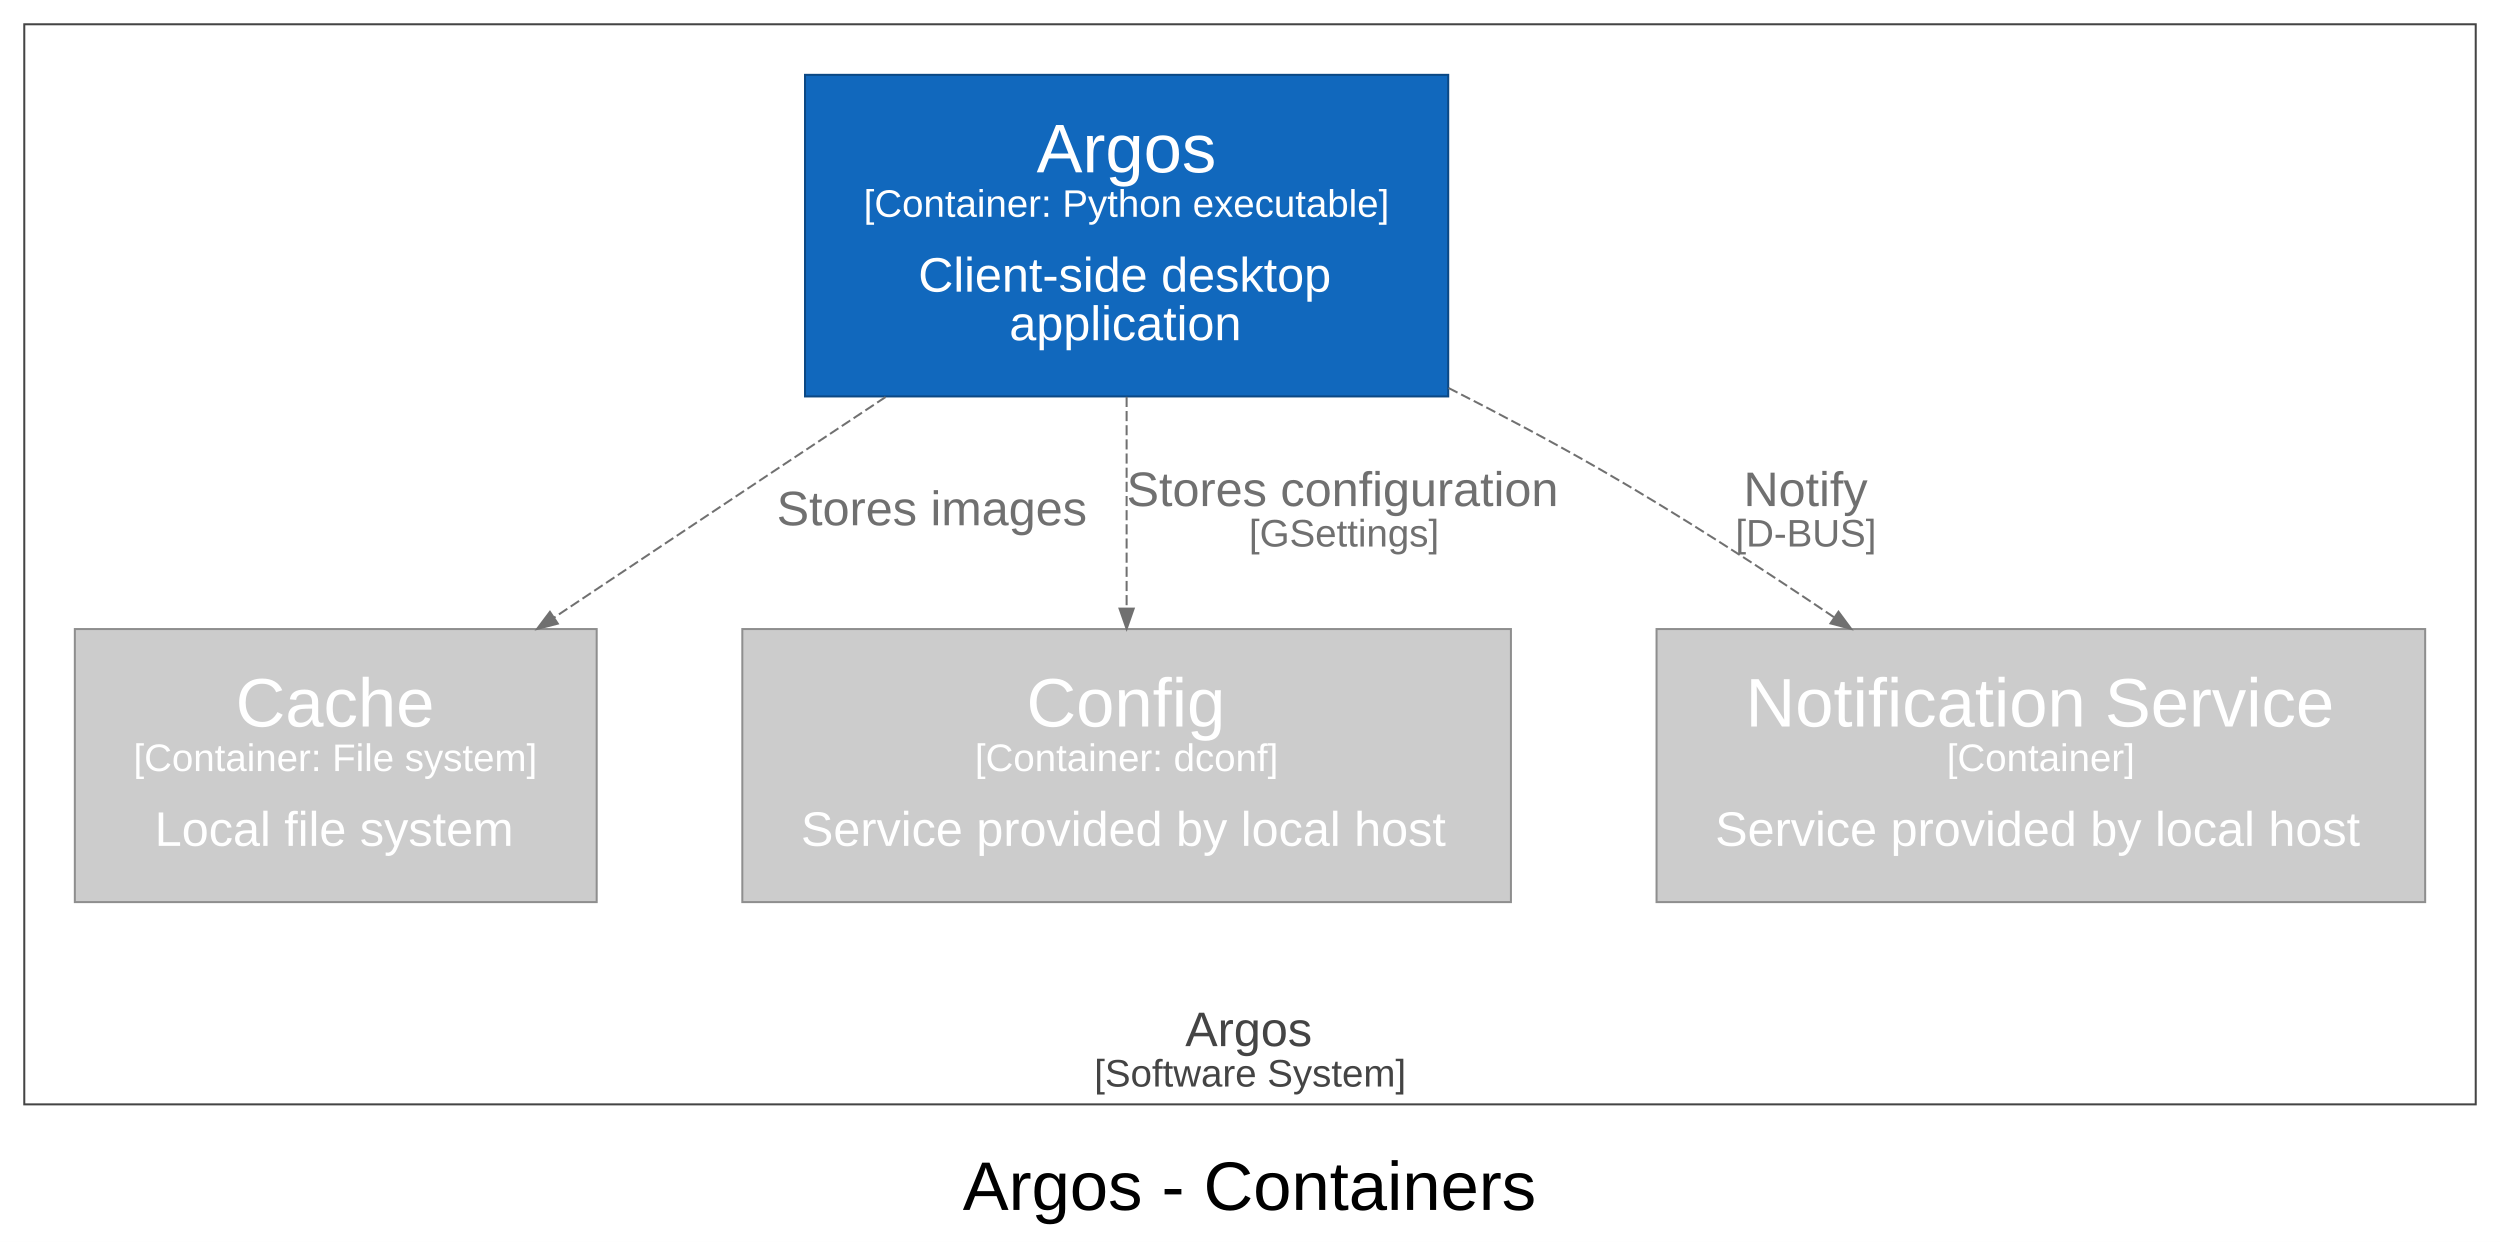
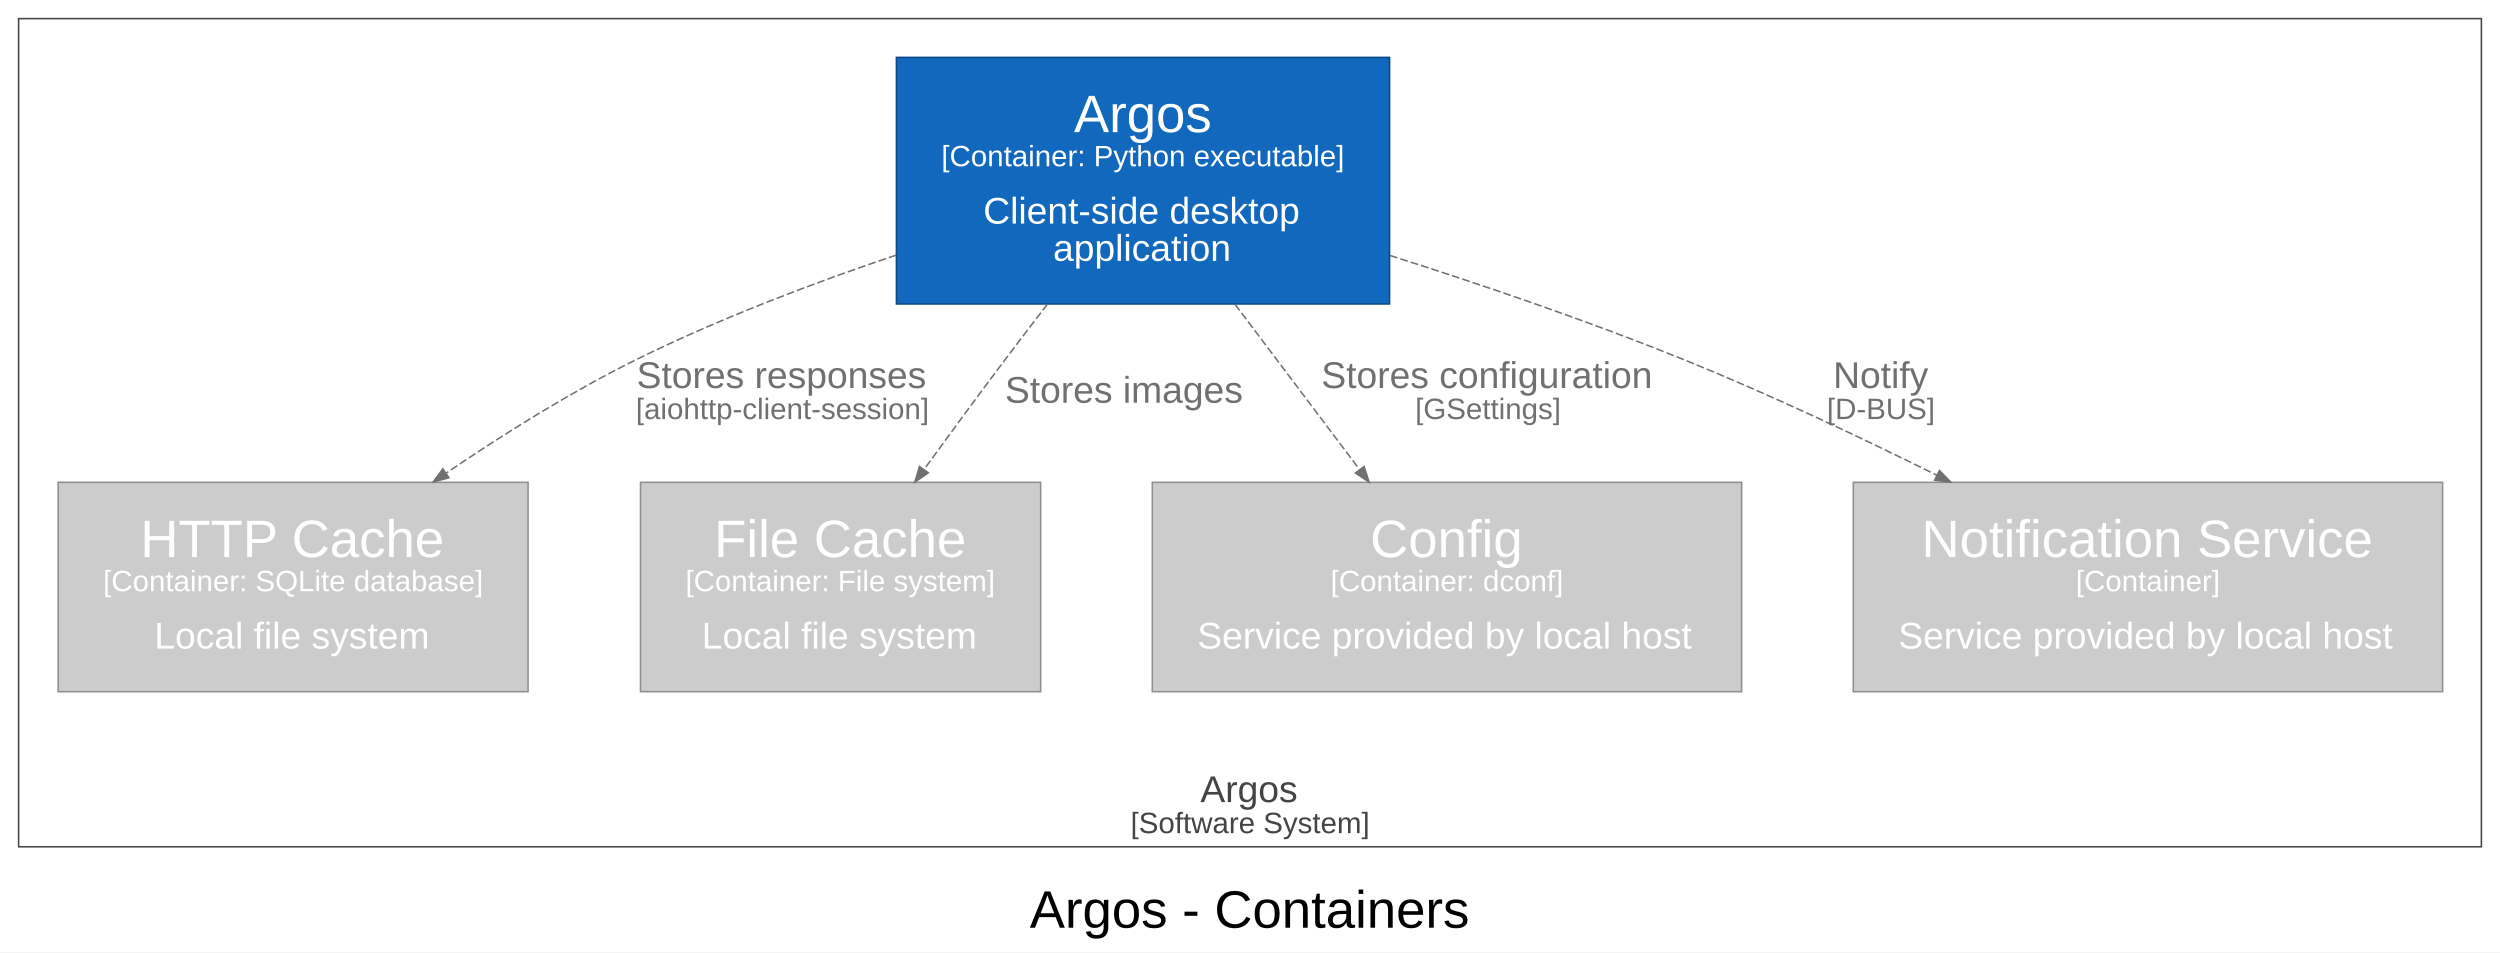
- <svg xmlns="http://www.w3.org/2000/svg" width="1236pt" height="614pt" viewBox="0.00 0.00 1236.00 614.00">
+ <svg xmlns="http://www.w3.org/2000/svg" width="1612pt" height="614pt" viewBox="0.00 0.00 1612.00 614.00">
  <g id="graph0" class="graph" transform="scale(1 1) rotate(0) translate(4 610)">
-     <polygon fill="white" stroke="transparent" points="-4,4 -4,-610 1232,-610 1232,4 -4,4" />
-     <text text-anchor="start" x="472" y="-11.8" font-family="Arial" font-size="34.00">Argos - Containers</text>
+     <polygon fill="white" stroke="transparent" points="-4,4 -4,-610 1608,-610 1608,4 -4,4" />
+     <text text-anchor="start" x="660" y="-11.8" font-family="Arial" font-size="34.00">Argos - Containers</text>
    <g id="clust1" class="cluster">
-       <polygon fill="none" stroke="#444444" points="8,-64 8,-598 1220,-598 1220,-64 8,-64" />
-       <text text-anchor="start" x="582" y="-92.8" font-family="Arial" font-size="24.00" fill="#444444">Argos</text>
-       <text text-anchor="start" x="537" y="-72.8" font-family="Arial" font-size="19.00" fill="#444444">[Software System]</text>
+       <polygon fill="none" stroke="#444444" points="8,-64 8,-598 1596,-598 1596,-64 8,-64" />
+       <text text-anchor="start" x="770" y="-92.8" font-family="Arial" font-size="24.00" fill="#444444">Argos</text>
+       <text text-anchor="start" x="725" y="-72.8" font-family="Arial" font-size="19.00" fill="#444444">[Software System]</text>
+     </g>
+     <g id="107" class="node">
+       <polygon fill="#cccccc" stroke="#8e8e8e" points="336.5,-299 33.5,-299 33.5,-164 336.5,-164 336.5,-299" />
+       <text text-anchor="start" x="86.5" y="-250.8" font-family="Arial" font-size="34.00" fill="#ffffff">HTTP Cache</text>
+       <text text-anchor="start" x="62.5" y="-228.8" font-family="Arial" font-size="19.00" fill="#ffffff">[Container: SQLite database]</text>
+       <text text-anchor="start" x="95.5" y="-191.8" font-family="Arial" font-size="24.00" fill="#ffffff">Local file system</text>
+     </g>
+     <g id="108" class="node">
+       <polygon fill="#cccccc" stroke="#8e8e8e" points="667,-299 409,-299 409,-164 667,-164 667,-299" />
+       <text text-anchor="start" x="456.5" y="-250.8" font-family="Arial" font-size="34.00" fill="#ffffff">File Cache</text>
+       <text text-anchor="start" x="438" y="-228.8" font-family="Arial" font-size="19.00" fill="#ffffff">[Container: File system]</text>
+       <text text-anchor="start" x="448.5" y="-191.8" font-family="Arial" font-size="24.00" fill="#ffffff">Local file system</text>
+     </g>
+     <g id="109" class="node">
+       <polygon fill="#cccccc" stroke="#8e8e8e" points="1119,-299 739,-299 739,-164 1119,-164 1119,-299" />
+       <text text-anchor="start" x="879.5" y="-250.8" font-family="Arial" font-size="34.00" fill="#ffffff">Config</text>
+       <text text-anchor="start" x="854" y="-228.8" font-family="Arial" font-size="19.00" fill="#ffffff">[Container: dconf]</text>
+       <text text-anchor="start" x="768" y="-191.8" font-family="Arial" font-size="24.00" fill="#ffffff">Service provided by local host</text>
+     </g>
+     <g id="110" class="node">
+       <polygon fill="#cccccc" stroke="#8e8e8e" points="1571,-299 1191,-299 1191,-164 1571,-164 1571,-299" />
+       <text text-anchor="start" x="1235" y="-250.8" font-family="Arial" font-size="34.00" fill="#ffffff">Notification Service</text>
+       <text text-anchor="start" x="1334.5" y="-228.8" font-family="Arial" font-size="19.00" fill="#ffffff">[Container]</text>
+       <text text-anchor="start" x="1220" y="-191.8" font-family="Arial" font-size="24.00" fill="#ffffff">Service provided by local host</text>
    </g>
    <g id="3" class="node">
-       <polygon fill="#1168bd" stroke="#0b4884" points="712,-573 394,-573 394,-414 712,-414 712,-573" />
-       <text text-anchor="start" x="508.5" y="-524.8" font-family="Arial" font-size="34.00" fill="#ffffff">Argos</text>
-       <text text-anchor="start" x="423" y="-502.8" font-family="Arial" font-size="19.00" fill="#ffffff">[Container: Python executable]</text>
-       <text text-anchor="start" x="450" y="-465.8" font-family="Arial" font-size="24.00" fill="#ffffff">Client-side desktop</text>
-       <text text-anchor="start" x="495" y="-441.8" font-family="Arial" font-size="24.00" fill="#ffffff">application</text>
+       <polygon fill="#1168bd" stroke="#0b4884" points="892,-573 574,-573 574,-414 892,-414 892,-573" />
+       <text text-anchor="start" x="688.5" y="-524.8" font-family="Arial" font-size="34.00" fill="#ffffff">Argos</text>
+       <text text-anchor="start" x="603" y="-502.8" font-family="Arial" font-size="19.00" fill="#ffffff">[Container: Python executable]</text>
+       <text text-anchor="start" x="630" y="-465.8" font-family="Arial" font-size="24.00" fill="#ffffff">Client-side desktop</text>
+       <text text-anchor="start" x="675" y="-441.8" font-family="Arial" font-size="24.00" fill="#ffffff">application</text>
    </g>
-     <g id="73" class="node">
-       <polygon fill="#cccccc" stroke="#8e8e8e" points="291,-299 33,-299 33,-164 291,-164 291,-299" />
-       <text text-anchor="start" x="112.5" y="-250.8" font-family="Arial" font-size="34.00" fill="#ffffff">Cache</text>
-       <text text-anchor="start" x="62" y="-228.8" font-family="Arial" font-size="19.00" fill="#ffffff">[Container: File system]</text>
-       <text text-anchor="start" x="72.5" y="-191.8" font-family="Arial" font-size="24.00" fill="#ffffff">Local file system</text>
+     <g id="111" class="edge">
+       <path fill="none" stroke="#707070" stroke-dasharray="5,2" d="M573.86,-445.51C519.44,-427.17 458.97,-404.21 406,-378 364.18,-357.31 320.76,-330.13 283.59,-304.87" />
+       <polygon fill="#707070" stroke="#707070" points="285.49,-301.94 275.26,-299.18 281.54,-307.71 285.49,-301.94" />
+       <text text-anchor="start" x="406.5" y="-359.8" font-family="Arial" font-size="24.00" fill="#707070">Stores responses</text>
+       <text text-anchor="start" x="406" y="-339.8" font-family="Arial" font-size="19.00" fill="#707070">[aiohttp-client-session]</text>
    </g>
-     <g id="76" class="edge">
-       <path fill="none" stroke="#707070" stroke-dasharray="5,2" d="M433.84,-413.72C415.79,-401.76 397.4,-389.56 380,-378 344.13,-354.16 304.98,-328.05 269.88,-304.62" />
-       <polygon fill="#707070" stroke="#707070" points="271.78,-301.68 261.52,-299.04 267.89,-307.5 271.78,-301.68" />
-       <text text-anchor="start" x="380" y="-350.3" font-family="Arial" font-size="24.00" fill="#707070">Stores images</text>
+     <g id="112" class="edge">
+       <path fill="none" stroke="#707070" stroke-dasharray="5,2" d="M671.39,-413.91C662.15,-401.93 652.78,-389.67 644,-378 626.84,-355.2 608.44,-330.16 591.87,-307.38" />
+       <polygon fill="#707070" stroke="#707070" points="594.56,-305.13 585.85,-299.1 588.9,-309.24 594.56,-305.13" />
+       <text text-anchor="start" x="644" y="-350.3" font-family="Arial" font-size="24.00" fill="#707070">Stores images</text>
    </g>
-     <g id="74" class="node">
-       <polygon fill="#cccccc" stroke="#8e8e8e" points="743,-299 363,-299 363,-164 743,-164 743,-299" />
-       <text text-anchor="start" x="503.5" y="-250.8" font-family="Arial" font-size="34.00" fill="#ffffff">Config</text>
-       <text text-anchor="start" x="478" y="-228.8" font-family="Arial" font-size="19.00" fill="#ffffff">[Container: dconf]</text>
-       <text text-anchor="start" x="392" y="-191.8" font-family="Arial" font-size="24.00" fill="#ffffff">Service provided by local host</text>
+     <g id="113" class="edge">
+       <path fill="none" stroke="#707070" stroke-dasharray="5,2" d="M792.34,-413.79C817.79,-380.03 847.38,-340.78 872.5,-307.45" />
+       <polygon fill="#707070" stroke="#707070" points="875.56,-309.2 878.79,-299.11 869.97,-304.99 875.56,-309.2" />
+       <text text-anchor="start" x="848" y="-359.8" font-family="Arial" font-size="24.00" fill="#707070">Stores configuration</text>
+       <text text-anchor="start" x="908.5" y="-339.8" font-family="Arial" font-size="19.00" fill="#707070">[GSettings]</text>
    </g>
-     <g id="77" class="edge">
-       <path fill="none" stroke="#707070" stroke-dasharray="5,2" d="M553,-413.79C553,-380.6 553,-342.11 553,-309.15" />
-       <polygon fill="#707070" stroke="#707070" points="556.5,-309.11 553,-299.11 549.5,-309.11 556.5,-309.11" />
-       <text text-anchor="start" x="553" y="-359.8" font-family="Arial" font-size="24.00" fill="#707070">Stores configuration</text>
-       <text text-anchor="start" x="613.5" y="-339.8" font-family="Arial" font-size="19.00" fill="#707070">[GSettings]</text>
-     </g>
-     <g id="75" class="node">
-       <polygon fill="#cccccc" stroke="#8e8e8e" points="1195,-299 815,-299 815,-164 1195,-164 1195,-299" />
-       <text text-anchor="start" x="859" y="-250.8" font-family="Arial" font-size="34.00" fill="#ffffff">Notification Service</text>
-       <text text-anchor="start" x="958.5" y="-228.8" font-family="Arial" font-size="19.00" fill="#ffffff">[Container]</text>
-       <text text-anchor="start" x="844" y="-191.8" font-family="Arial" font-size="24.00" fill="#ffffff">Service provided by local host</text>
-     </g>
-     <g id="78" class="edge">
-       <path fill="none" stroke="#707070" stroke-dasharray="5,2" d="M712.15,-418.18C737.49,-405.34 763.18,-391.7 787,-378 825.71,-355.74 866.78,-329.17 902.7,-304.86" />
-       <polygon fill="#707070" stroke="#707070" points="904.94,-307.57 911.24,-299.06 901,-301.78 904.94,-307.57" />
-       <text text-anchor="start" x="858" y="-359.8" font-family="Arial" font-size="24.00" fill="#707070">Notify</text>
-       <text text-anchor="start" x="854" y="-339.8" font-family="Arial" font-size="19.00" fill="#707070">[D-BUS]</text>
+     <g id="114" class="edge">
+       <path fill="none" stroke="#707070" stroke-dasharray="5,2" d="M892.3,-445.26C952.41,-426.13 1020.98,-402.72 1082,-378 1136.26,-356.02 1194.45,-328.62 1244.95,-303.54" />
+       <polygon fill="#707070" stroke="#707070" points="1246.57,-306.65 1253.95,-299.05 1243.44,-300.38 1246.57,-306.65" />
+       <text text-anchor="start" x="1178" y="-359.8" font-family="Arial" font-size="24.00" fill="#707070">Notify</text>
+       <text text-anchor="start" x="1174" y="-339.8" font-family="Arial" font-size="19.00" fill="#707070">[D-BUS]</text>
    </g>
  </g>
</svg>
